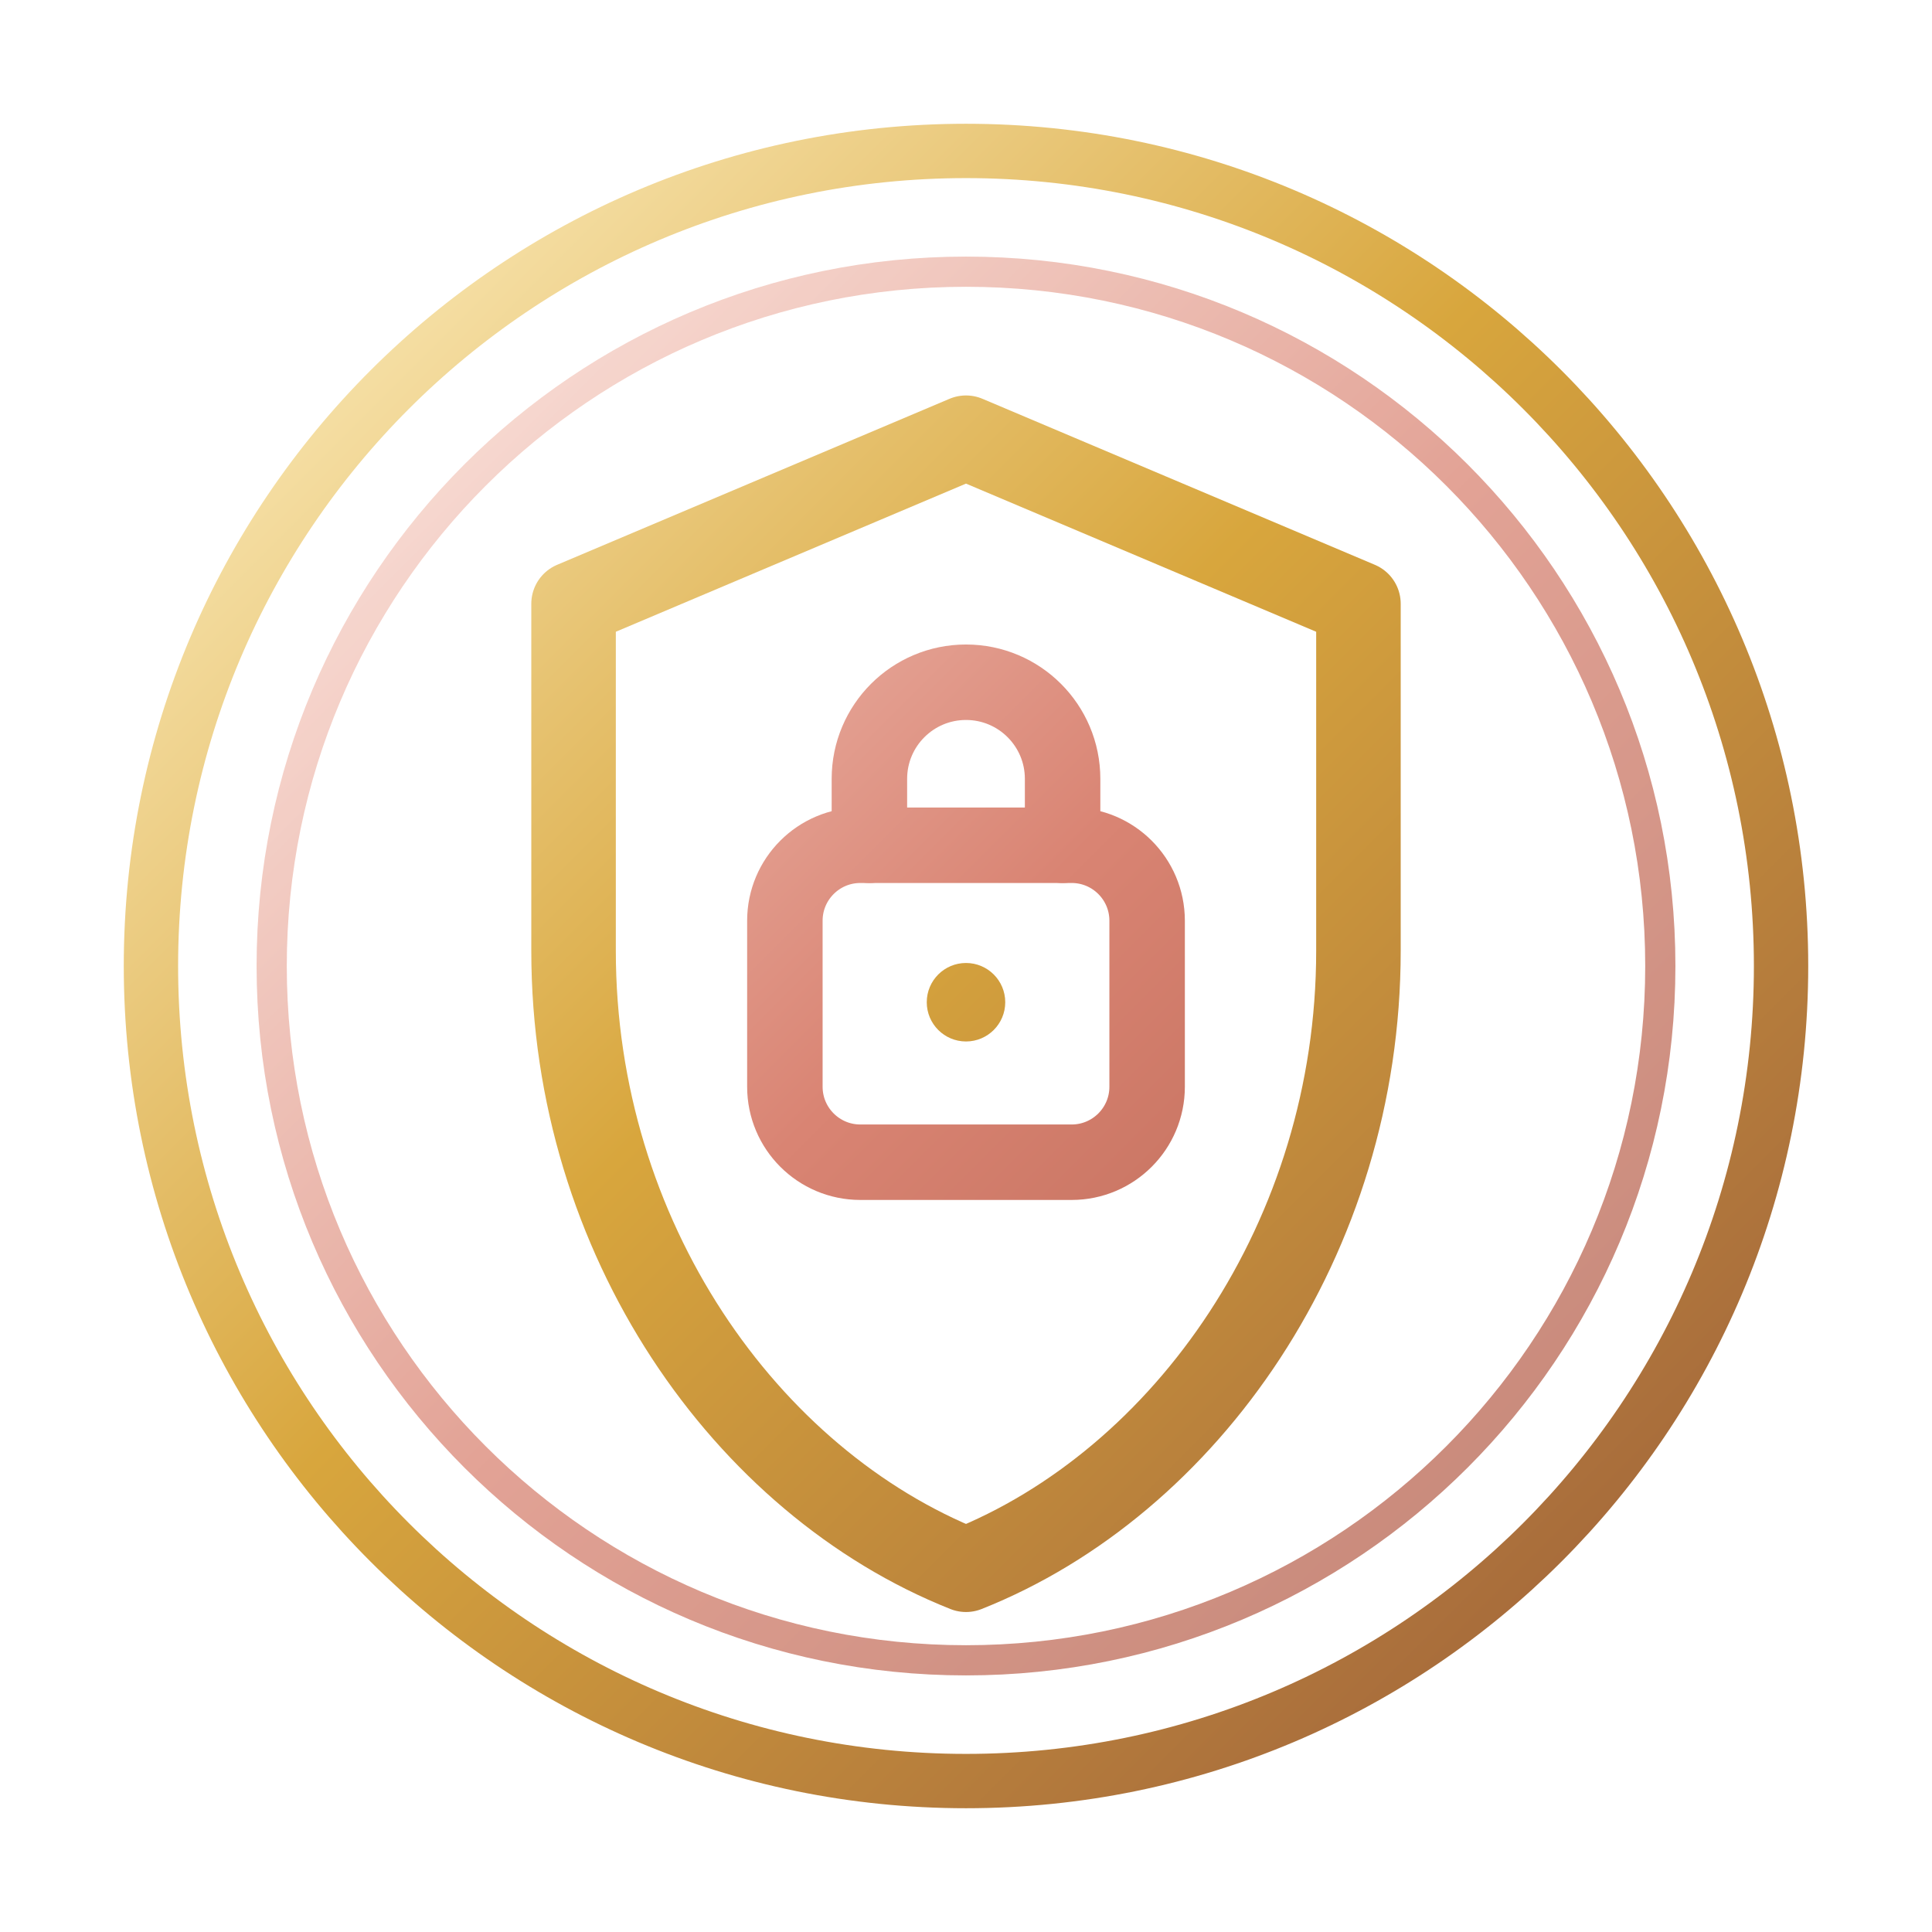
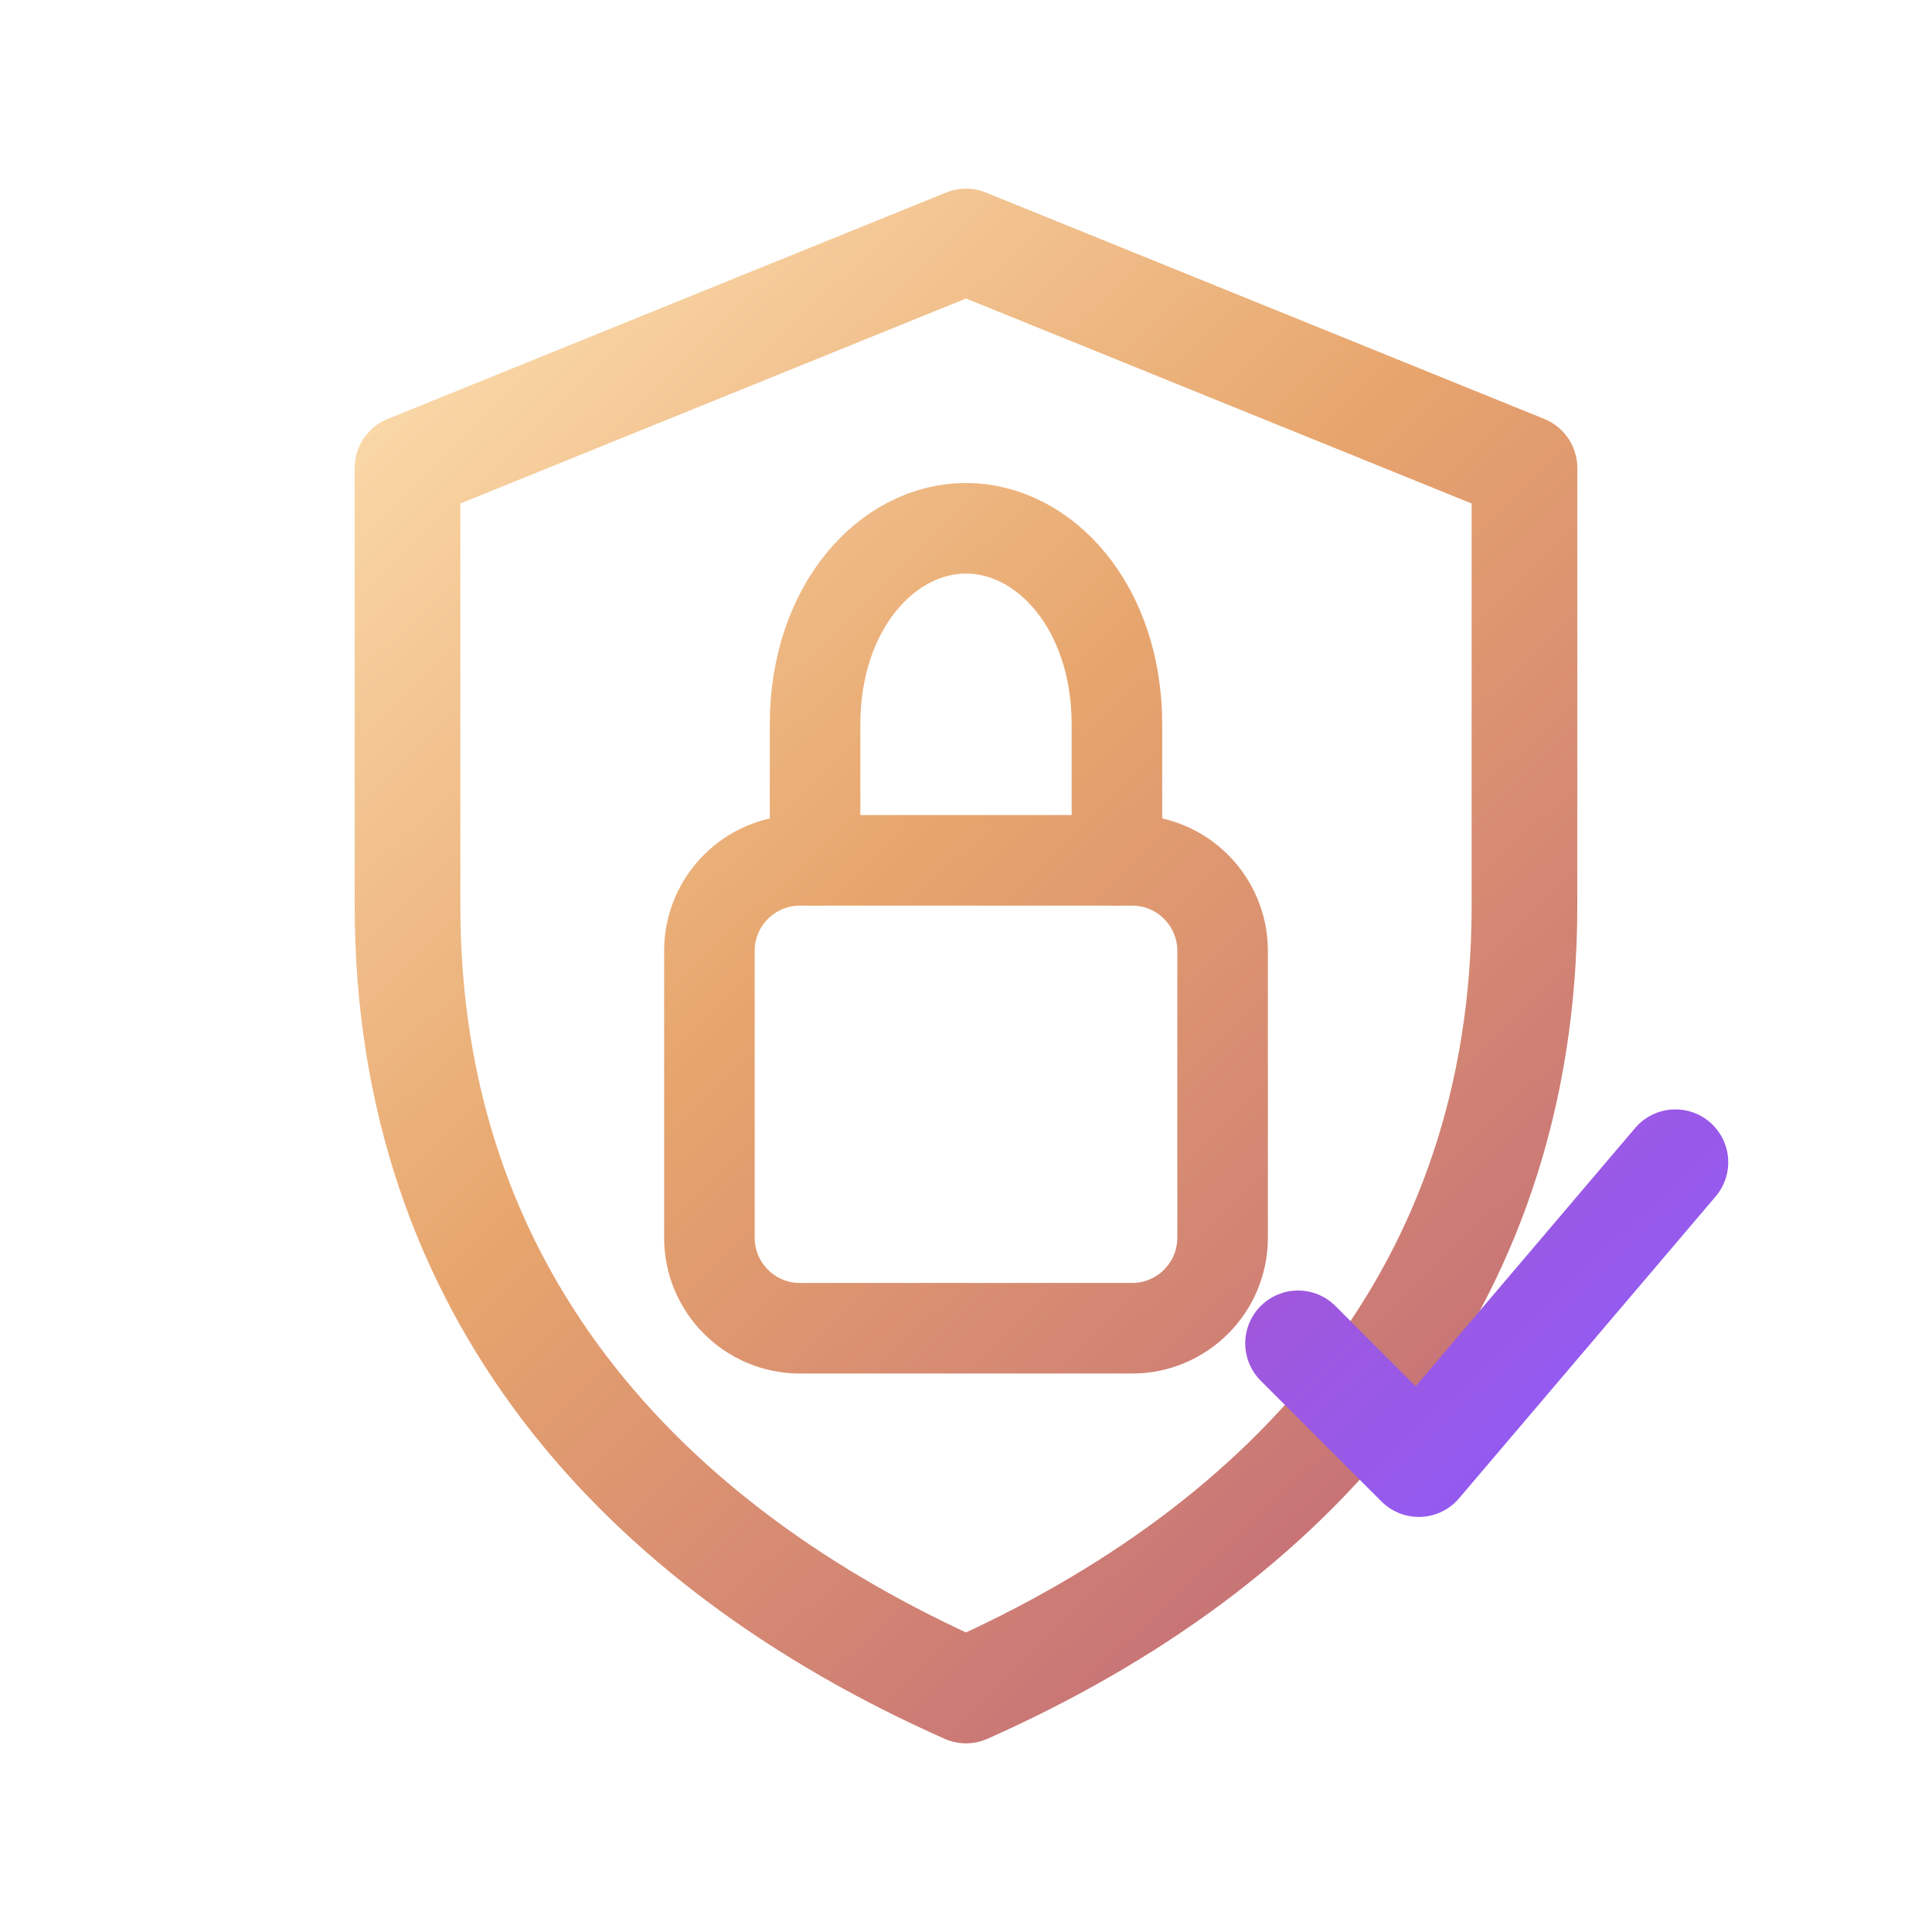
- <svg xmlns="http://www.w3.org/2000/svg" viewBox="0 0 64 64" fill="none">
+ <svg xmlns="http://www.w3.org/2000/svg" viewBox="0 0 128 128" fill="none">
  <defs>
-     <linearGradient id="gold" x1="6" y1="6" x2="58" y2="58" gradientUnits="userSpaceOnUse">
-       <stop offset="0" stop-color="#FFF2C7" />
-       <stop offset="0.45" stop-color="#D8A63D" />
-       <stop offset="1" stop-color="#9B5D3B" />
+     <linearGradient id="g" x1="18" y1="16" x2="110" y2="112" gradientUnits="userSpaceOnUse">
+       <stop stop-color="#FFE6B8" />
+       <stop offset="0.44" stop-color="#E7A56D" />
+       <stop offset="1" stop-color="#B95D7B" />
    </linearGradient>
-     <linearGradient id="rose" x1="8" y1="8" x2="56" y2="56" gradientUnits="userSpaceOnUse">
-       <stop offset="0" stop-color="#FFE8E0" />
-       <stop offset="0.5" stop-color="#D98473" />
-       <stop offset="1" stop-color="#A95742" />
+     <linearGradient id="s" x1="22" y1="20" x2="106" y2="108" gradientUnits="userSpaceOnUse">
+       <stop stop-color="#D84B74" />
+       <stop offset="1" stop-color="#8C5CFF" />
    </linearGradient>
+     <filter id="glow" x="-30%" y="-30%" width="160%" height="160%">
+       <feGaussianBlur stdDeviation="2.4" result="blur" />
+       <feColorMatrix in="blur" type="matrix" values="1 0 0 0 0.95  0 1 0 0 0.52  0 0 1 0 0.38  0 0 0 0.55 0" />
+       <feBlend in="SourceGraphic" />
+     </filter>
  </defs>
-   <circle cx="32" cy="32" r="27" stroke="url(#gold)" stroke-width="1.8" />
-   <circle cx="32" cy="32" r="23" stroke="url(#rose)" stroke-width="1" opacity="0.75" />
-   <path d="M32 14.5 19 20v11.5c0 9.5 5.7 17.6 13 20.5 7.3-2.9 13-11 13-20.5V20L32 14.5Z" stroke="url(#gold)" stroke-width="2.8" stroke-linejoin="round" />
-   <rect x="26" y="28" width="12" height="10.5" rx="2.5" stroke="url(#rose)" stroke-width="2.5" />
-   <path d="M28.8 28v-2.2a3.2 3.2 0 1 1 6.4 0V28" stroke="url(#rose)" stroke-width="2.5" stroke-linecap="round" />
-   <circle cx="32" cy="33.2" r="1.3" fill="url(#gold)" />
+   <path d="M64 16 27 31v29c0 25.5 15.4 42.4 37 52 21.6-9.6 37-26.5 37-52V31L64 16Z" stroke="url(#g)" stroke-width="7" stroke-linejoin="round" />
+   <rect x="47" y="57" width="34" height="31" rx="6" stroke="url(#g)" stroke-width="6" />
+   <path d="M54 57v-9c0-7.8 4.8-13 10-13s10 5.2 10 13v9" stroke="url(#g)" stroke-width="6" stroke-linecap="round" />
+   <path d="m86 89 8 8 17-20" stroke="url(#s)" stroke-width="7" stroke-linecap="round" stroke-linejoin="round" />
</svg>
